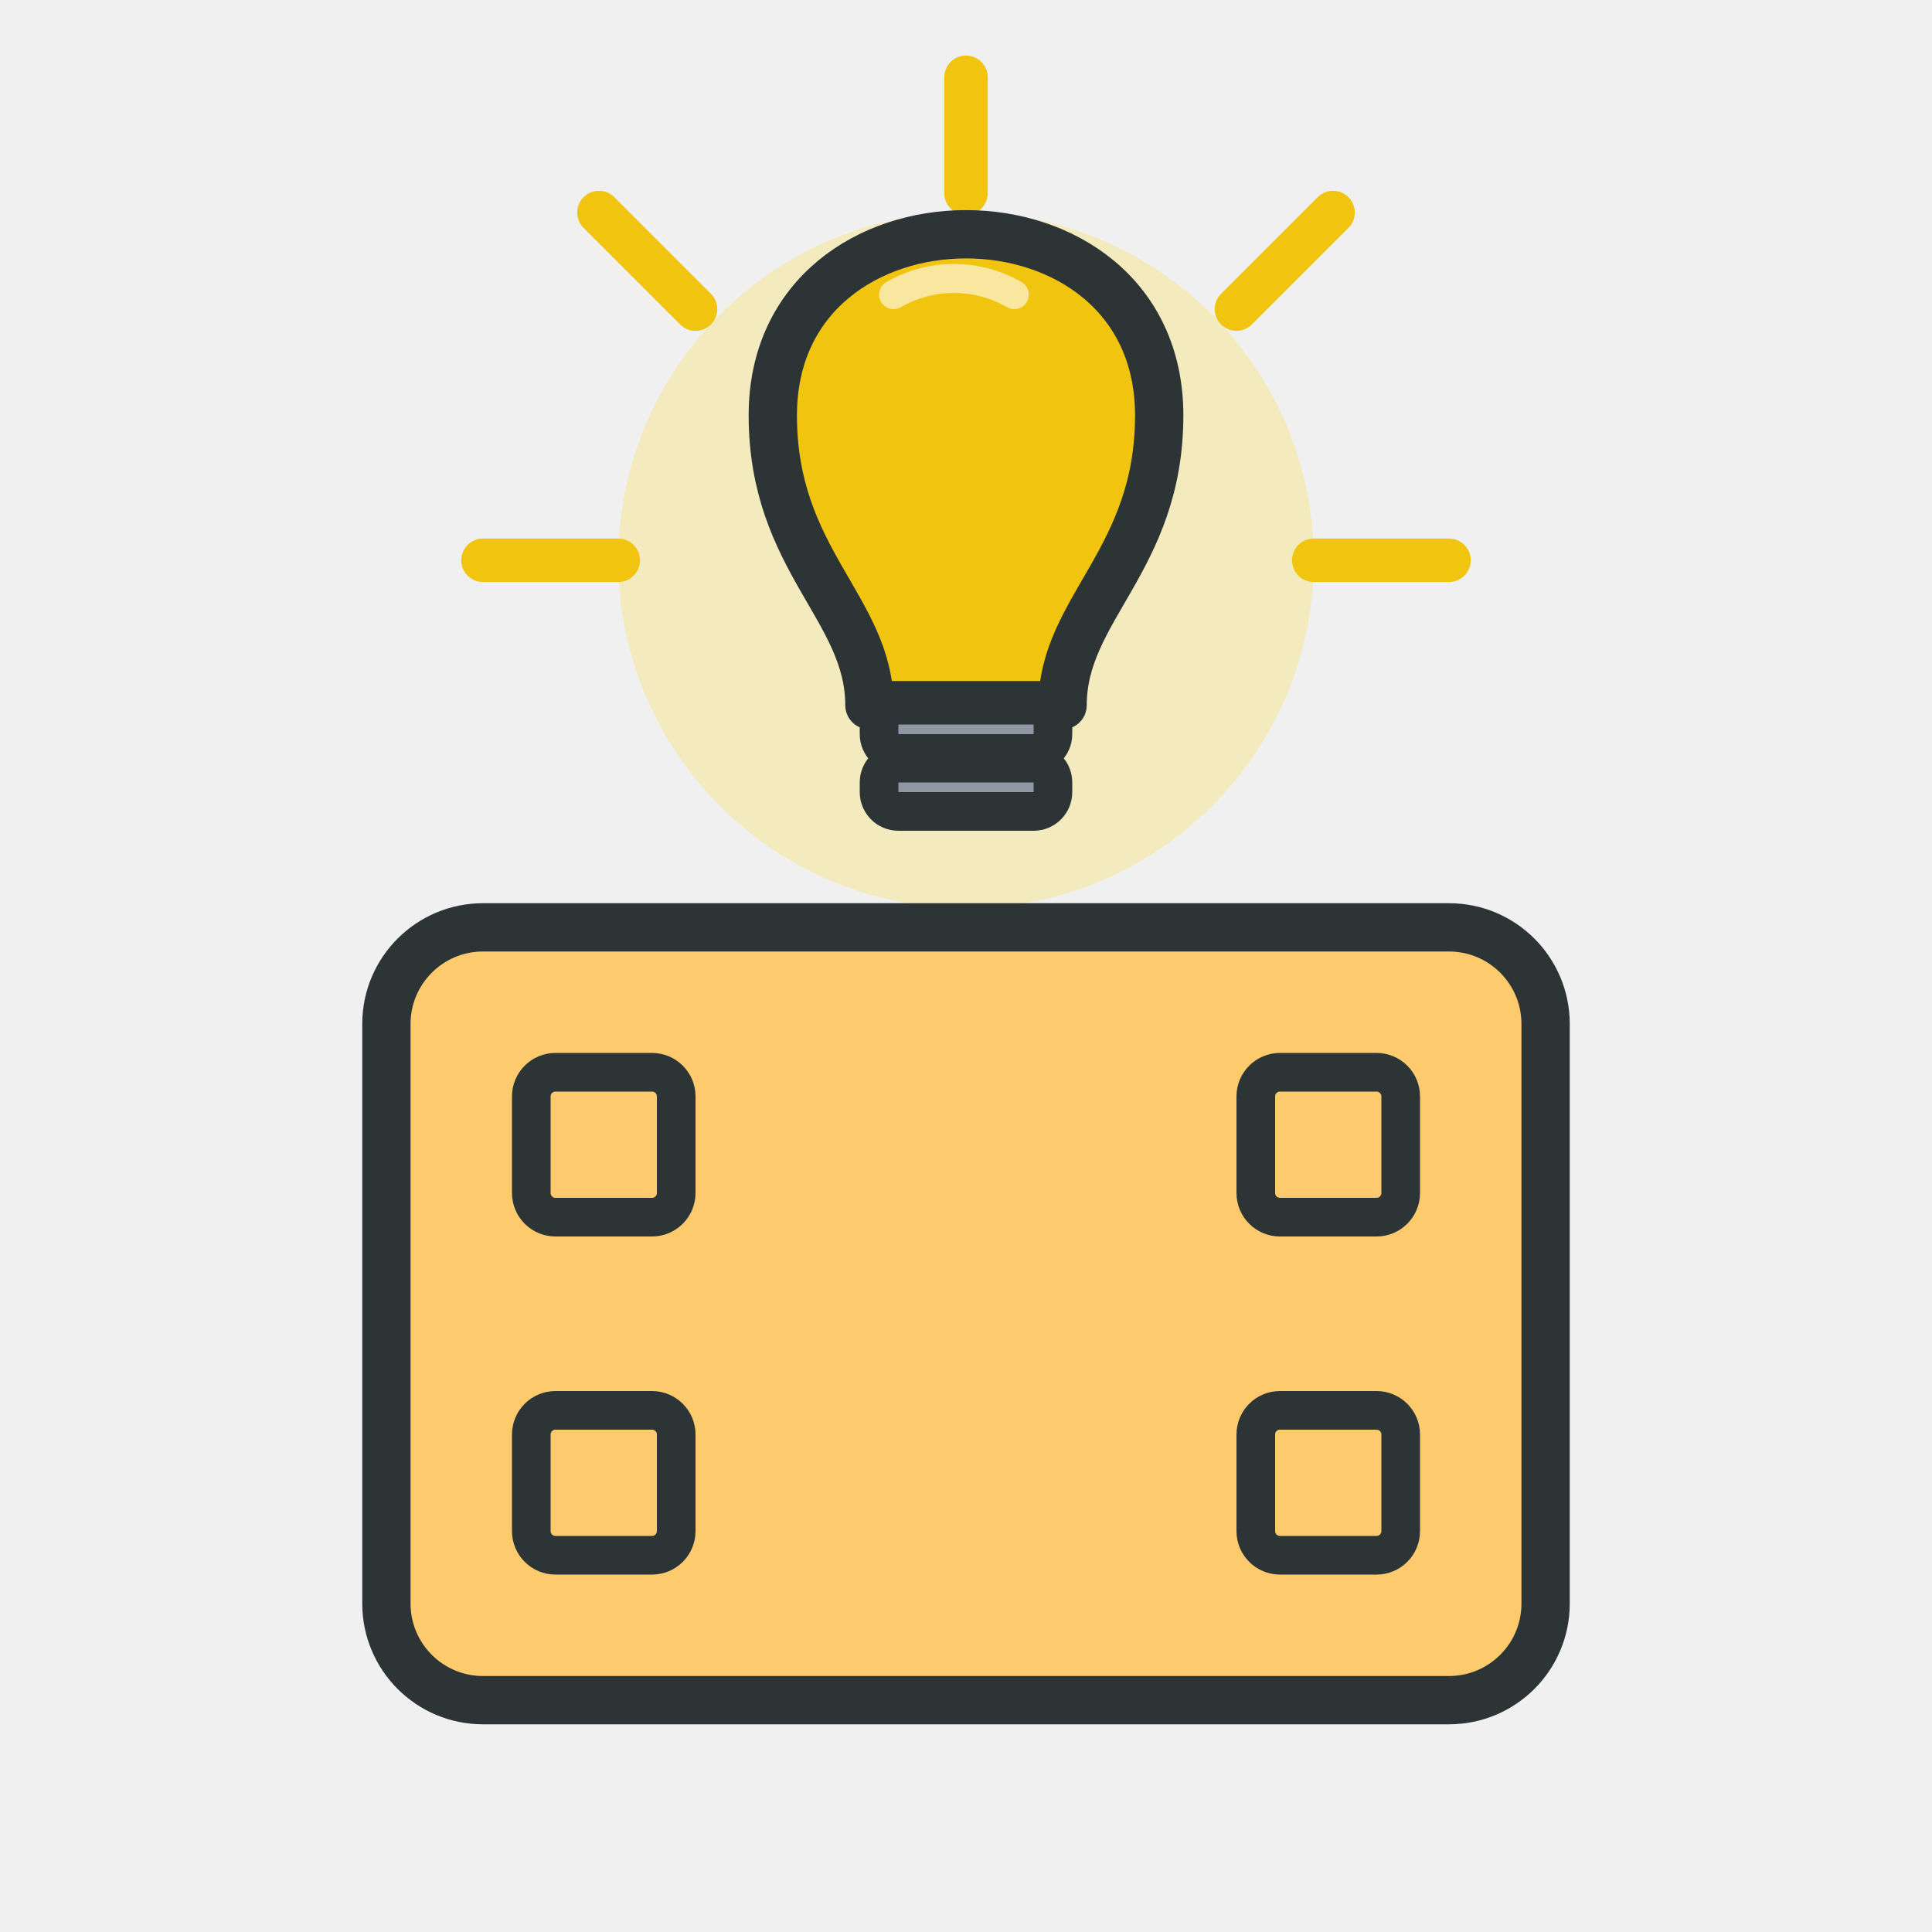
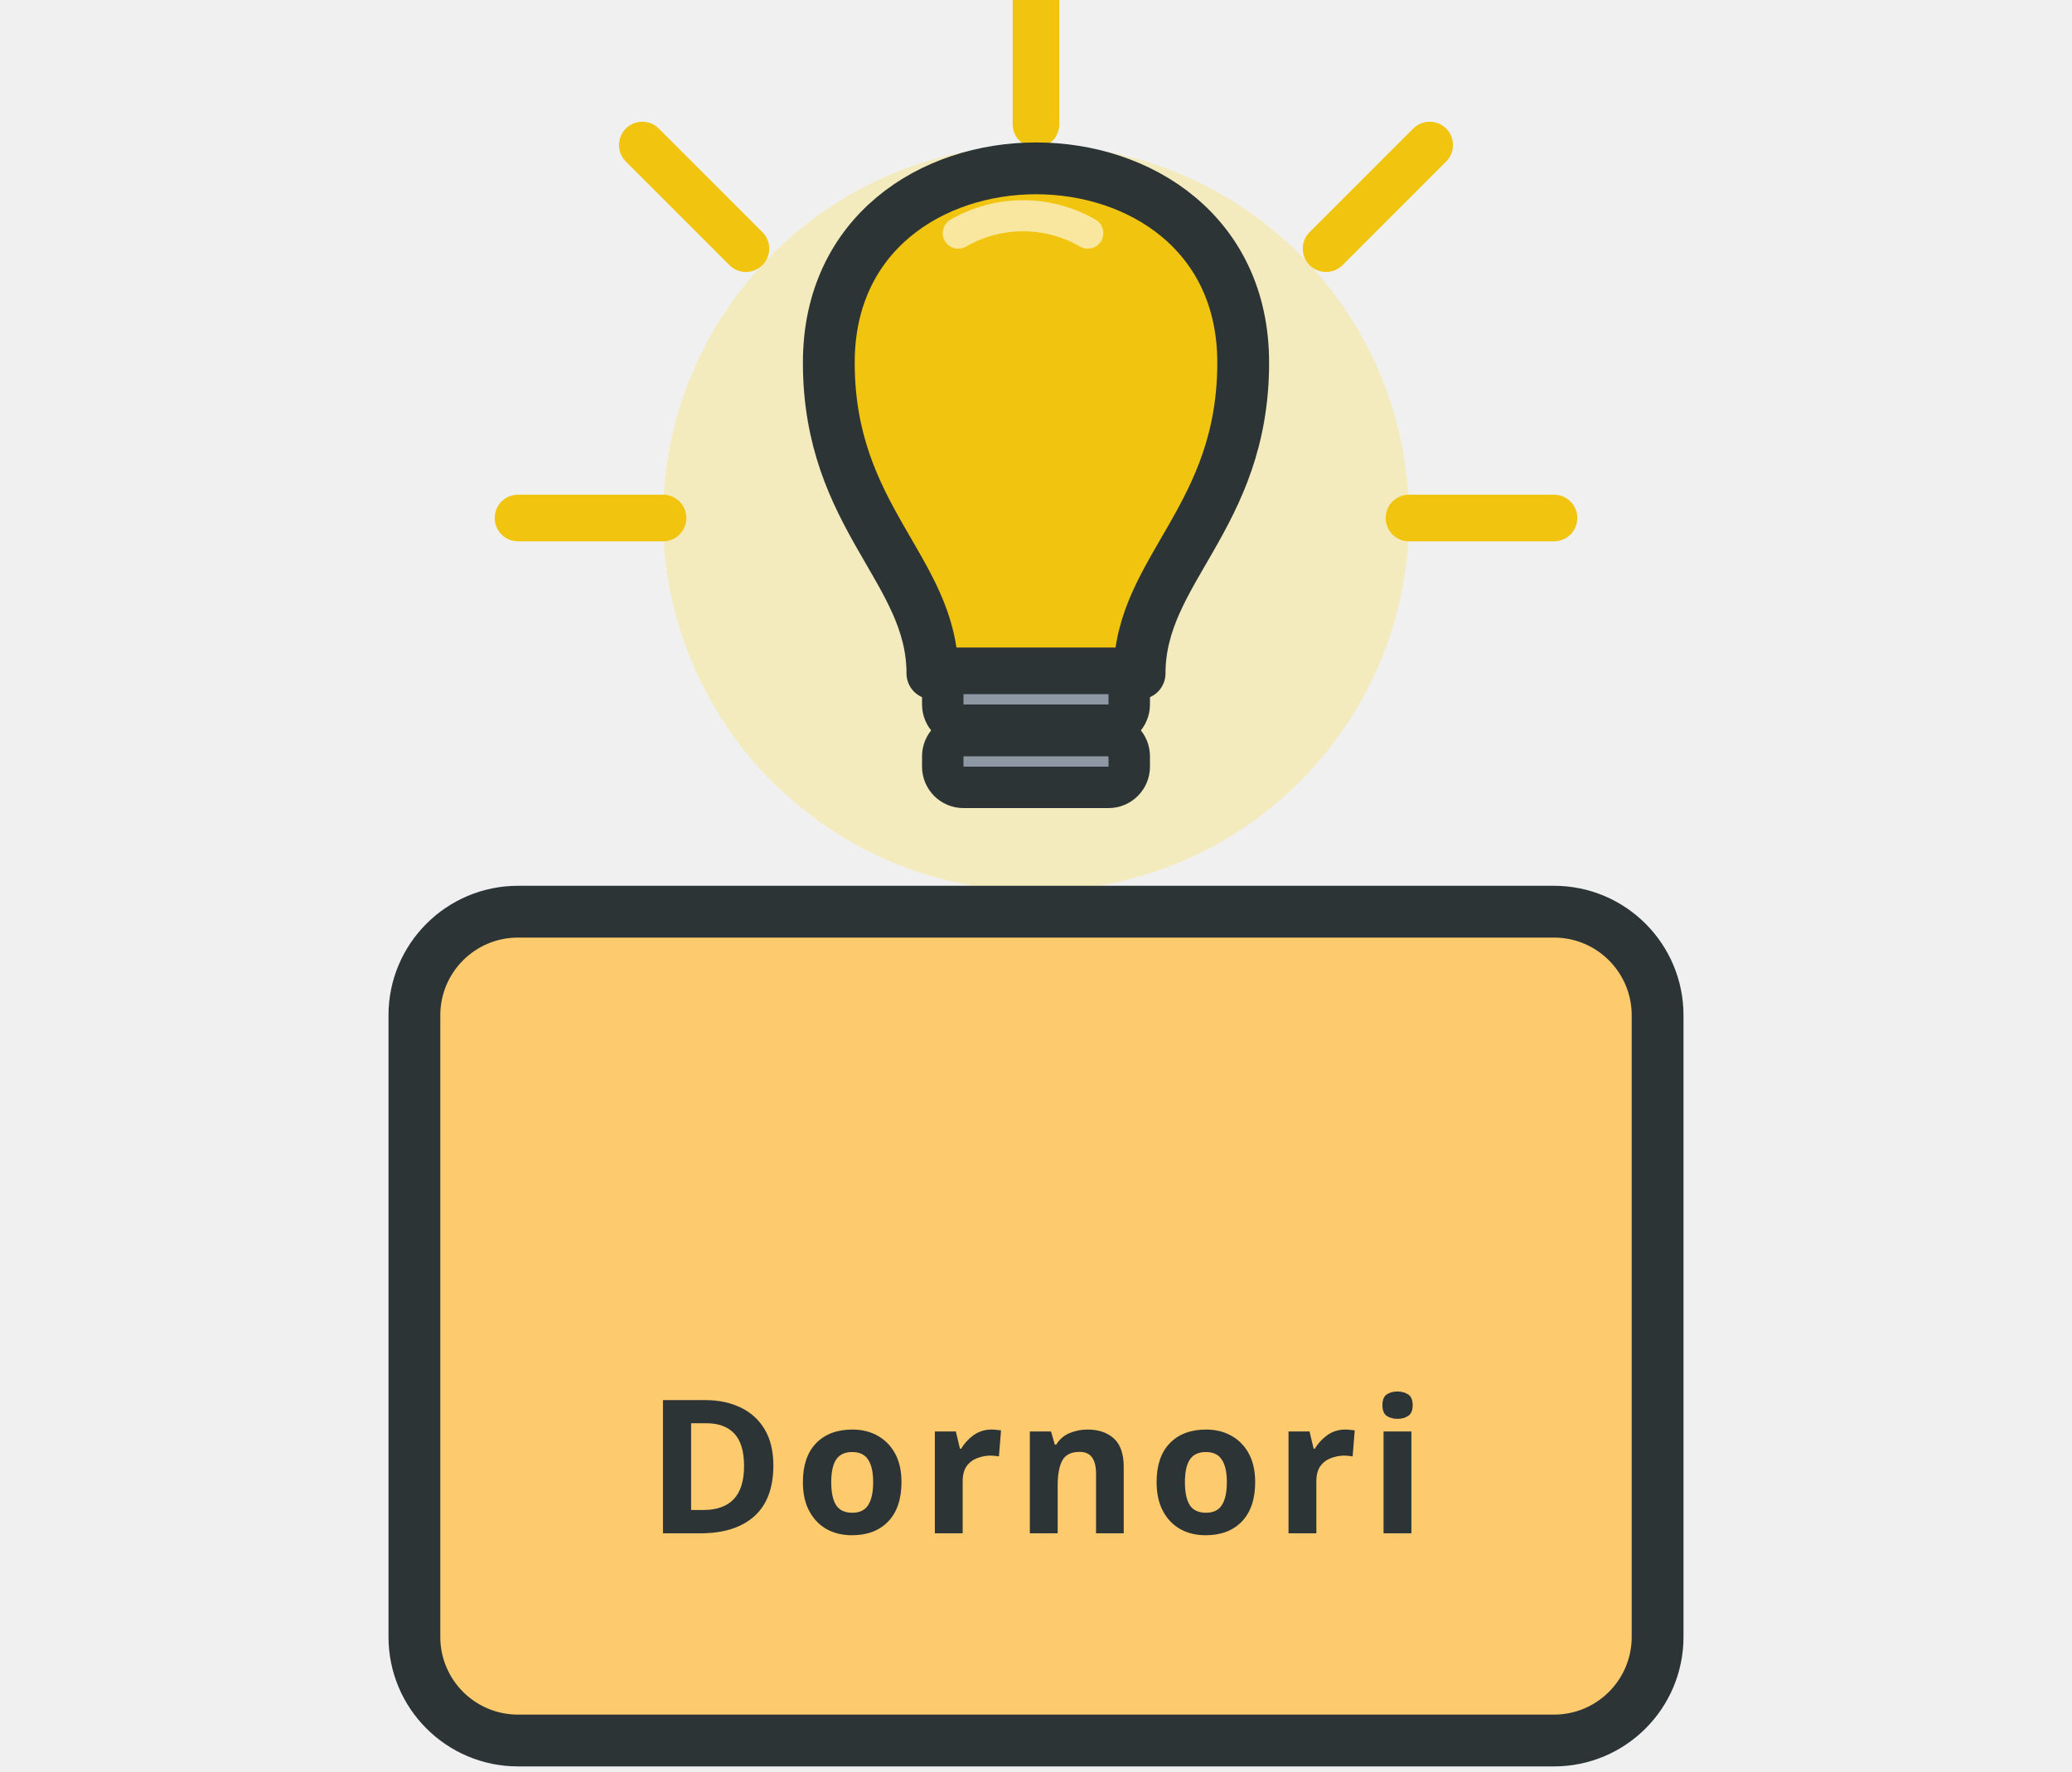
- <svg xmlns="http://www.w3.org/2000/svg" width="200" height="200" viewBox="0 0 200 200">
+ <svg xmlns="http://www.w3.org/2000/svg" width="200" height="171" viewBox="0 8 200 171">
  <circle cx="100" cy="58" r="36" fill="#FDE047" opacity="0.3" />
  <g stroke="#F1C40F" stroke-width="4.5" stroke-linecap="round">
    <line x1="100" y1="8" x2="100" y2="20" />
    <line x1="138" y1="22" x2="128" y2="32" />
    <line x1="62" y1="22" x2="72" y2="32" />
    <line x1="150" y1="58" x2="136" y2="58" />
    <line x1="50" y1="58" x2="64" y2="58" />
  </g>
  <g transform="translate(100, 63)">
    <path d="M-20 -20 C-20 -45, 20 -45, 20 -20 C20 -5, 10 0, 10 10 L-10 10 C-10 0, -20 -5, -20 -20" fill="#F1C40F" stroke="#2D3436" stroke-width="5" stroke-linejoin="round" />
    <rect x="-9" y="10" width="18" height="5" rx="2" fill="#8E97A4" stroke="#2D3436" stroke-width="4" />
    <rect x="-9" y="16" width="18" height="5" rx="2" fill="#8E97A4" stroke="#2D3436" stroke-width="4" />
    <path d="M-7.5 -32.5 A 12.5 12.5 0 0 1 5 -32.5" fill="none" stroke="white" stroke-width="3" stroke-linecap="round" opacity="0.6" />
  </g>
  <rect x="40" y="96" width="120" height="80" rx="10" fill="#FDCB6E" stroke="#2D3436" stroke-width="5" stroke-linejoin="round" />
-   <g stroke="#2D3436" stroke-width="4" fill="none">
-     <rect x="55" y="111" width="15" height="15" rx="2.5" />
-     <rect x="130" y="111" width="15" height="15" rx="2.5" />
-     <rect x="55" y="146" width="15" height="15" rx="2.5" />
-     <rect x="130" y="146" width="15" height="15" rx="2.5" />
-   </g>
+   <text x="100" y="156" font-family="Arial Black, sans-serif" font-size="18" font-weight="900" fill="#2D3436" text-anchor="middle" letter-spacing="1px">Dornori</text>
</svg>
